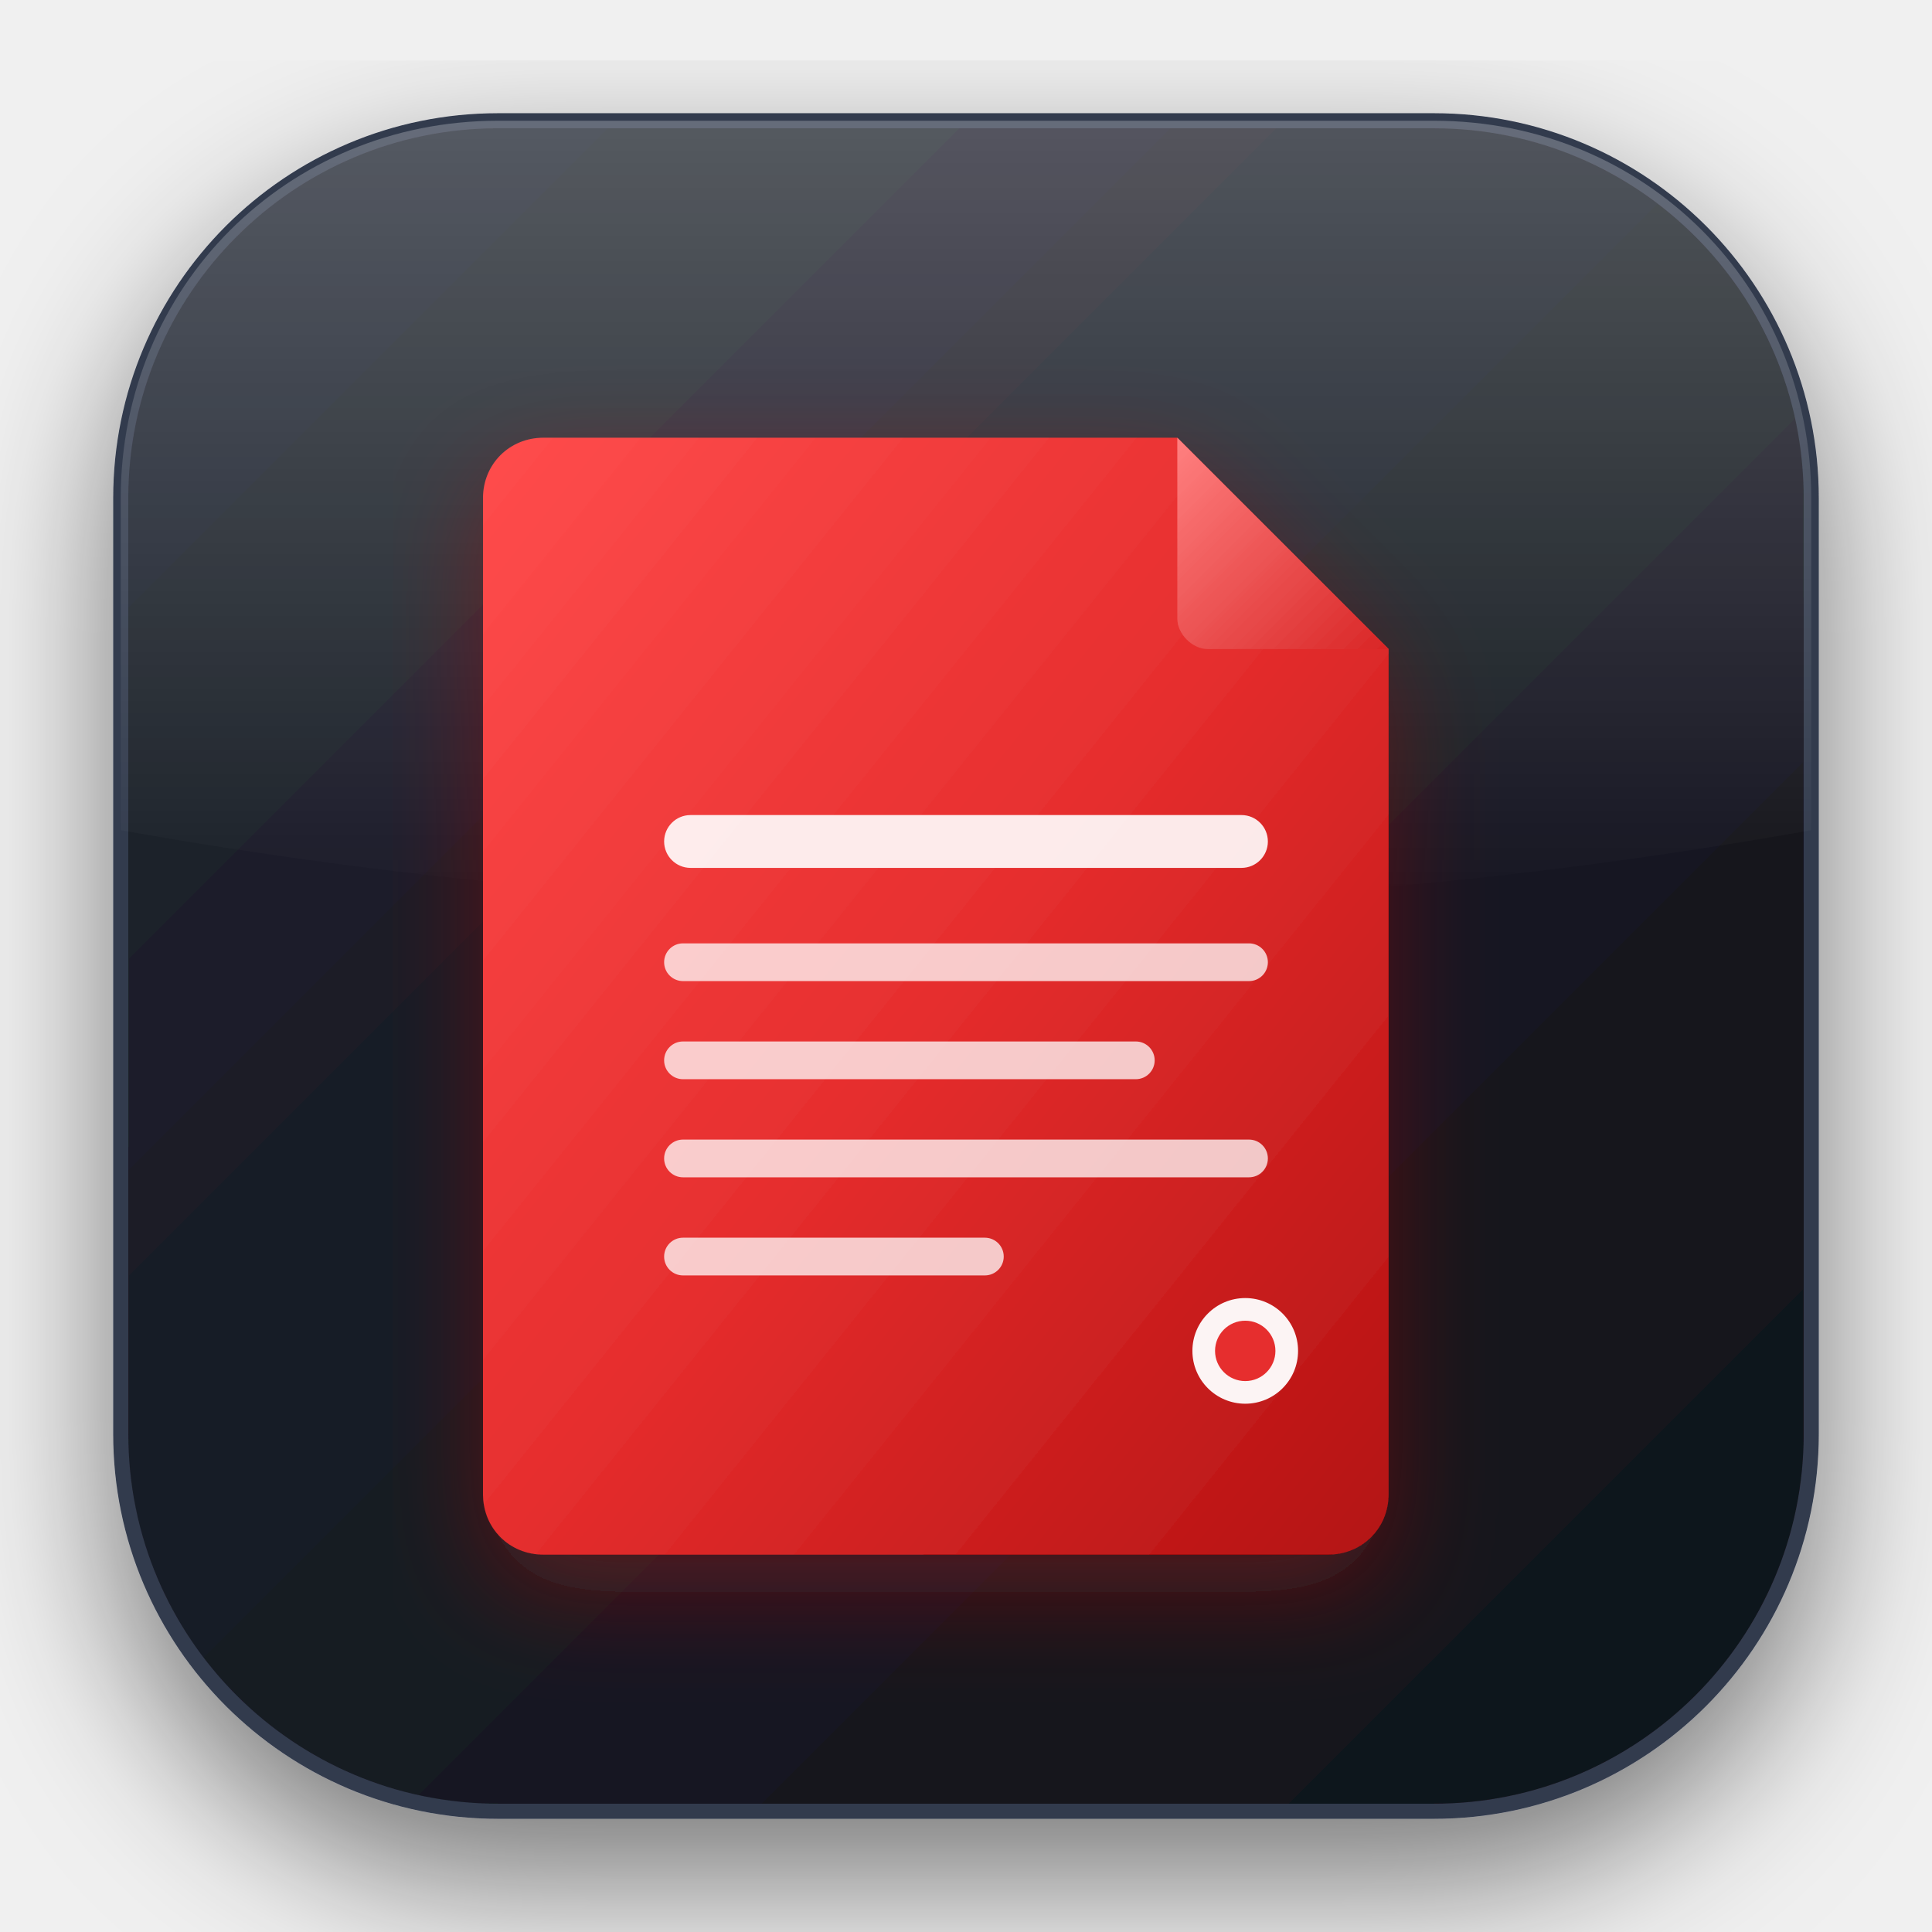
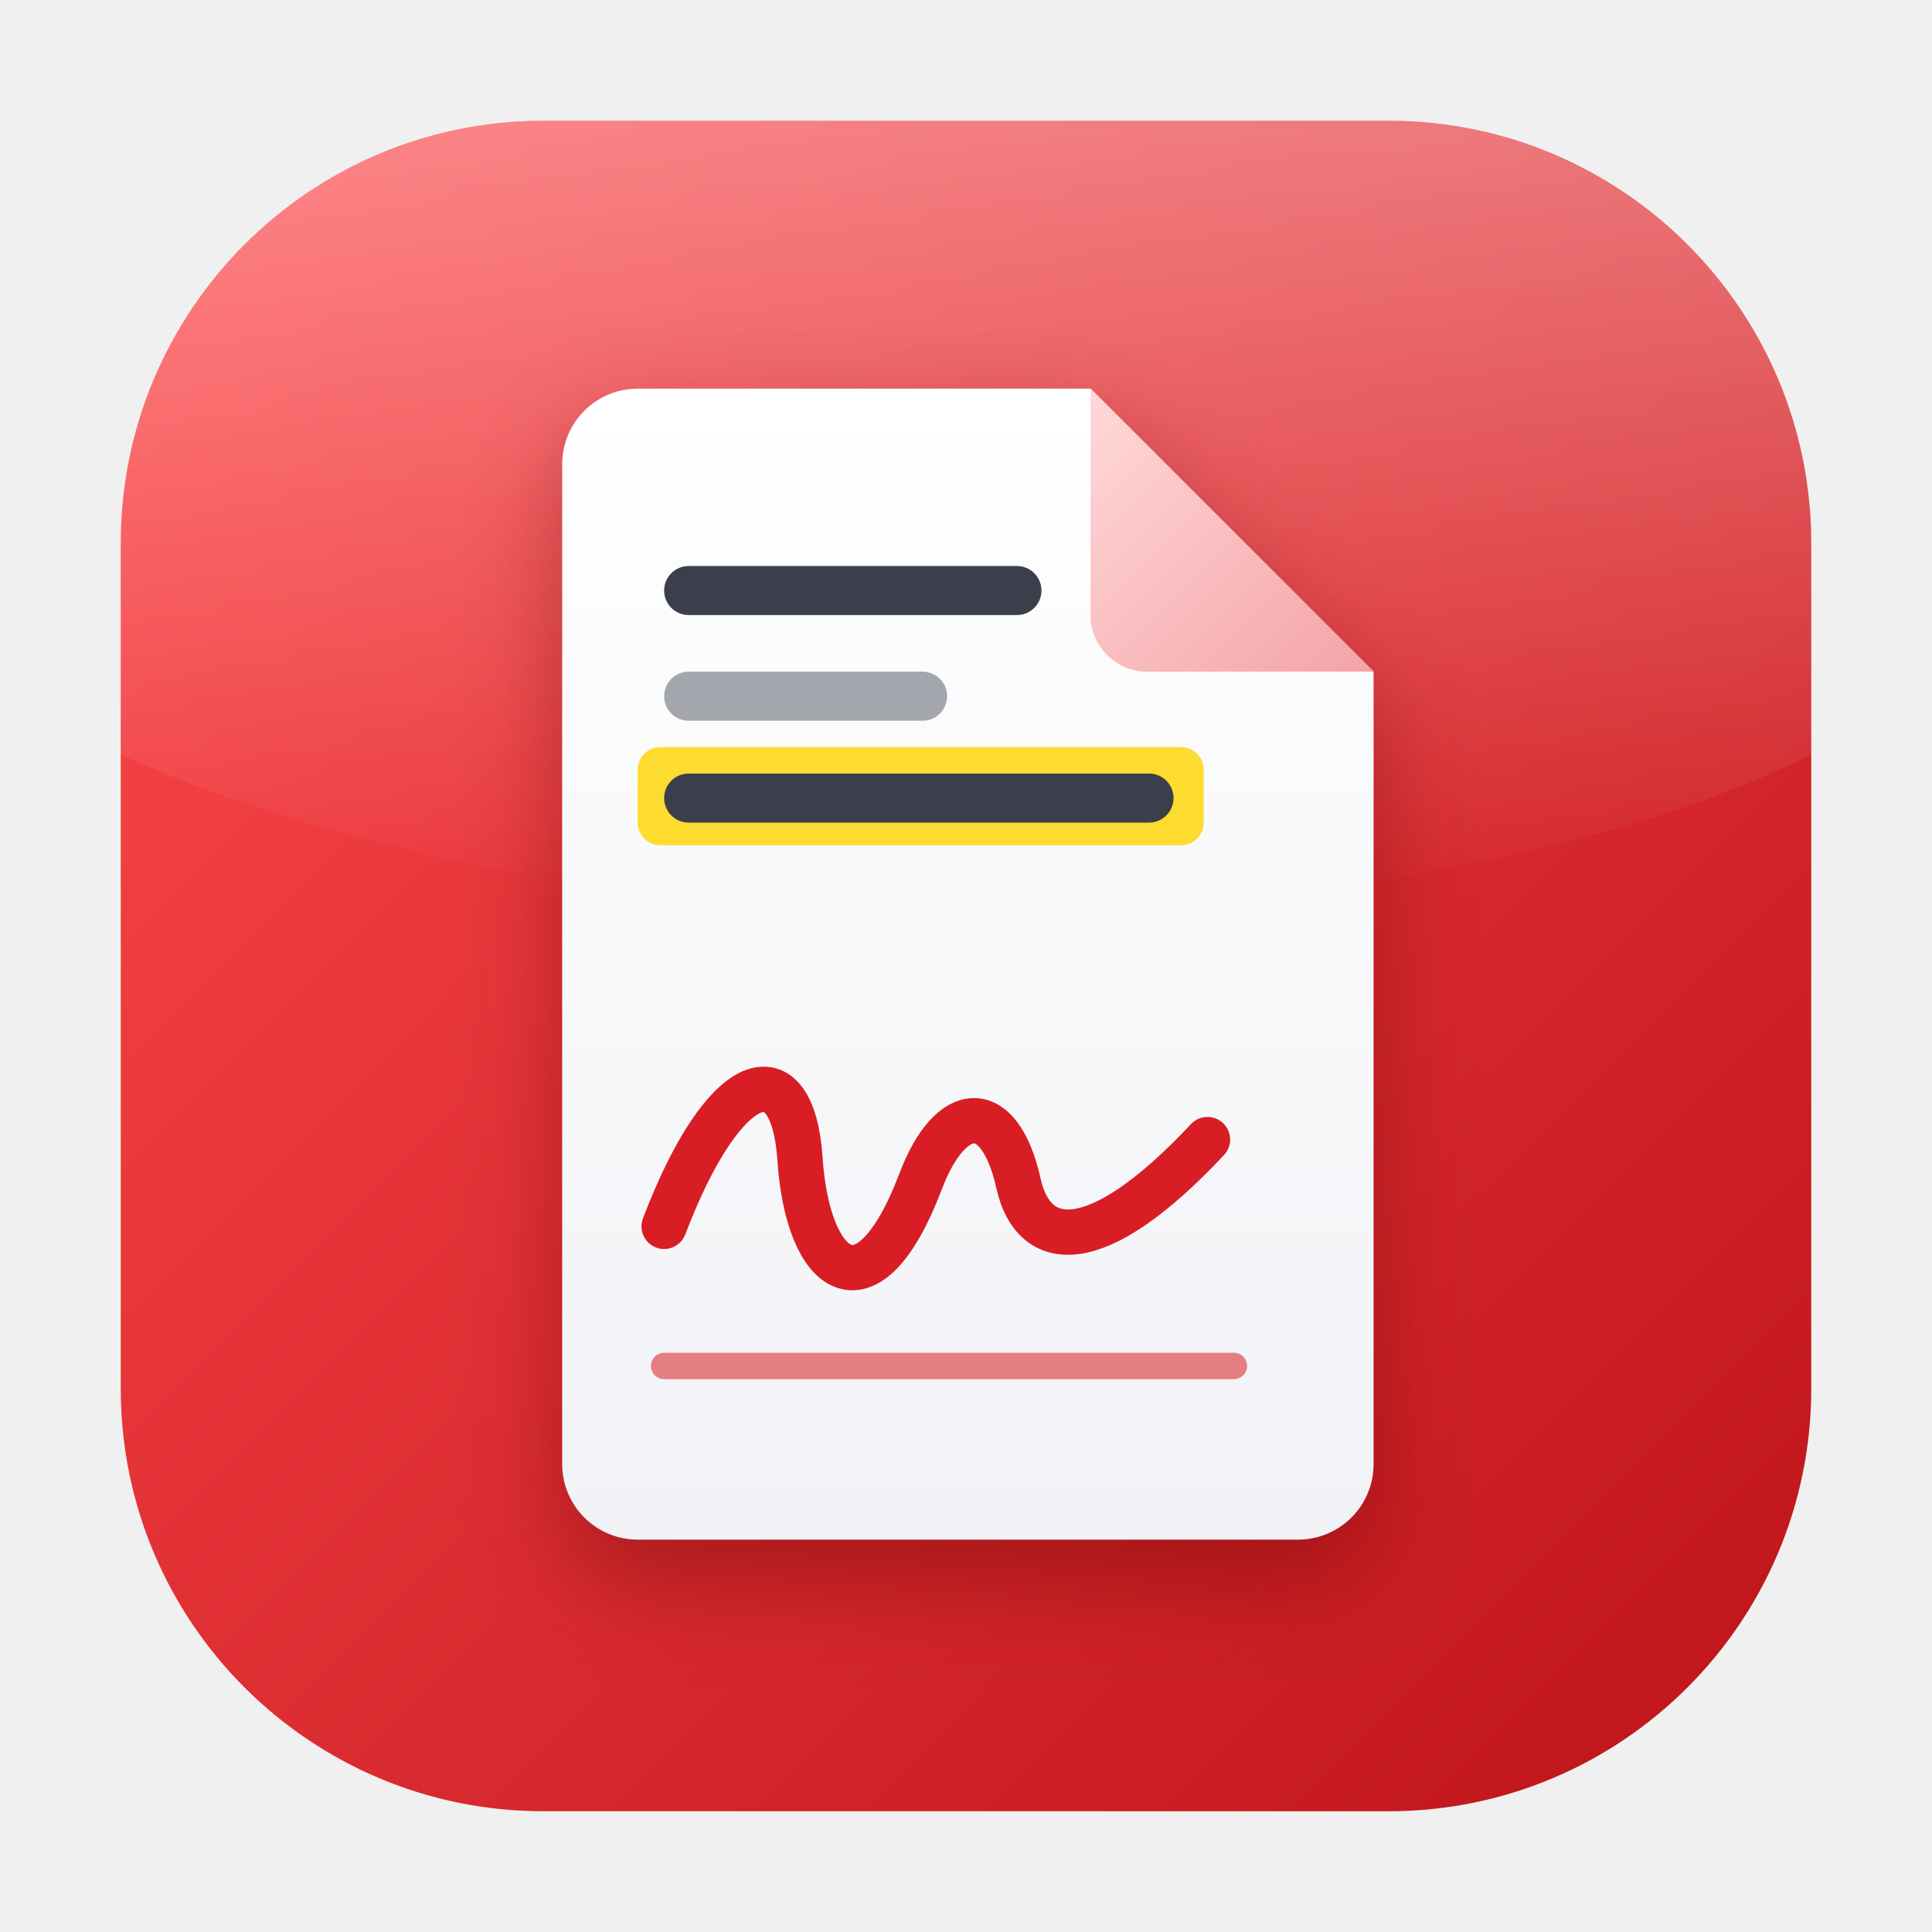
- <svg xmlns="http://www.w3.org/2000/svg" viewBox="0 0 512 512" width="100%" height="100%">
+ <svg xmlns="http://www.w3.org/2000/svg" viewBox="0 0 1024 1024" role="img" aria-label="GlossPDF">
  <defs>
-     <linearGradient id="bgGrad" x1="0%" y1="0%" x2="100%" y2="100%">
-       <stop offset="0%" stop-color="#1f2430" />
-       <stop offset="100%" stop-color="#0f1218" />
+     <linearGradient id="bg" x1="0" y1="0" x2="1" y2="1">
+       <stop offset="0" stop-color="#ff4a4d" />
+       <stop offset="1" stop-color="#bd1319" />
    </linearGradient>
-     <linearGradient id="redGrad" x1="0%" y1="0%" x2="100%" y2="100%">
-       <stop offset="0%" stop-color="#ff4d4d" />
-       <stop offset="50%" stop-color="#e62e2e" />
-       <stop offset="100%" stop-color="#b31212" />
+     <linearGradient id="gloss" x1="0" y1="0" x2="0" y2="1">
+       <stop offset="0" stop-color="#fff" stop-opacity=".34" />
+       <stop offset="1" stop-color="#fff" stop-opacity="0" />
    </linearGradient>
-     <linearGradient id="foldGrad" x1="0%" y1="0%" x2="100%" y2="100%">
-       <stop offset="0%" stop-color="#ff8080" />
-       <stop offset="100%" stop-color="#d92626" />
+     <linearGradient id="page" x1="0" y1="0" x2="0" y2="1">
+       <stop offset="0" stop-color="#ffffff" />
+       <stop offset="1" stop-color="#f1f2f6" />
    </linearGradient>
-     <linearGradient id="glossGrad" x1="0%" y1="0%" x2="0%" y2="100%">
-       <stop offset="0%" stop-color="#ffffff" stop-opacity="0.25" />
-       <stop offset="100%" stop-color="#ffffff" stop-opacity="0.0" />
+     <linearGradient id="fold" x1="0" y1="0" x2="1" y2="1">
+       <stop offset="0" stop-color="#ffd9da" />
+       <stop offset="1" stop-color="#f4a3a6" />
    </linearGradient>
-     <filter id="shadow" x="-10%" y="-10%" width="130%" height="130%">
-       <feDropShadow dx="0" dy="16" stdDeviation="20" flood-color="#000000" flood-opacity="0.5" />
-     </filter>
-     <filter id="docShadow" x="-10%" y="-10%" width="130%" height="130%">
-       <feDropShadow dx="0" dy="10" stdDeviation="14" flood-color="#b31212" flood-opacity="0.4" />
+     <clipPath id="tile">
+       <rect x="64" y="64" width="896" height="896" rx="224" />
+     </clipPath>
+     <filter id="drop" x="-20%" y="-20%" width="140%" height="150%">
+       <feDropShadow dx="0" dy="22" stdDeviation="26" flood-color="#5b0306" flood-opacity=".38" />
    </filter>
  </defs>
-   <rect x="32" y="32" width="448" height="448" rx="100" fill="url(#bgGrad)" filter="url(#shadow)" stroke="#333a4d" stroke-width="4" />
-   <path d="M 32 132 C 32 76 76 32 132 32 L 380 32 C 436 32 480 76 480 132 L 480 220 Q 256 260 32 220 Z" fill="url(#glossGrad)" />
-   <g filter="url(#docShadow)">
-     <path d="M 144 116 L 312 116 L 368 172 L 368 396 C 368 405 361 412 352 412 L 144 412 C 135 412 128 405 128 396 L 128 132 C 128 123 135 116 144 116 Z" fill="url(#redGrad)" />
-     <path d="M 312 116 L 312 164 C 312 168 316 172 320 172 L 368 172 Z" fill="url(#foldGrad)" />
+   <rect x="64" y="64" width="896" height="896" rx="224" fill="url(#bg)" />
+   <g clip-path="url(#tile)">
+     <path d="M64 64H960V400C760 500 330 520 64 400Z" fill="url(#gloss)" />
  </g>
-   <rect x="176" y="216" width="160" height="14" rx="7" fill="#ffffff" fill-opacity="0.9" />
-   <rect x="176" y="250" width="160" height="10" rx="5" fill="#ffffff" fill-opacity="0.75" />
-   <rect x="176" y="276" width="130" height="10" rx="5" fill="#ffffff" fill-opacity="0.75" />
-   <rect x="176" y="302" width="160" height="10" rx="5" fill="#ffffff" fill-opacity="0.75" />
-   <rect x="176" y="328" width="90" height="10" rx="5" fill="#ffffff" fill-opacity="0.75" />
-   <circle cx="330" cy="358" r="14" fill="#ffffff" fill-opacity="0.95" />
-   <circle cx="330" cy="358" r="8" fill="#e62e2e" />
+   <g filter="url(#drop)">
+     <path d="M338 206H578L728 356V776A40 40 0 0 1 688 816H338A40 40 0 0 1 298 776V246A40 40 0 0 1 338 206Z" fill="url(#page)" />
+   </g>
+   <path d="M578 206V326A30 30 0 0 0 608 356H728Z" fill="url(#fold)" />
+   <rect x="338" y="396" width="300" height="52" rx="12" fill="#ffd60a" opacity=".85" />
+   <rect x="352" y="300" width="200" height="26" rx="13" fill="#3a3f4b" />
+   <rect x="352" y="410" width="270" height="26" rx="13" fill="#3a3f4b" />
+   <rect x="352" y="356" width="150" height="26" rx="13" fill="#3a3f4b" opacity=".45" />
+   <g fill="none" stroke="#d81e24" stroke-width="24" stroke-linecap="round" stroke-linejoin="round">
+     <path d="M352 650C384 566 420 556 424 614C428 676 460 700 488 626C504 584 530 582 540 628C548 662 580 668 640 604" />
+     <path d="M352 724H654" stroke-width="14" opacity=".55" />
+   </g>
</svg>
